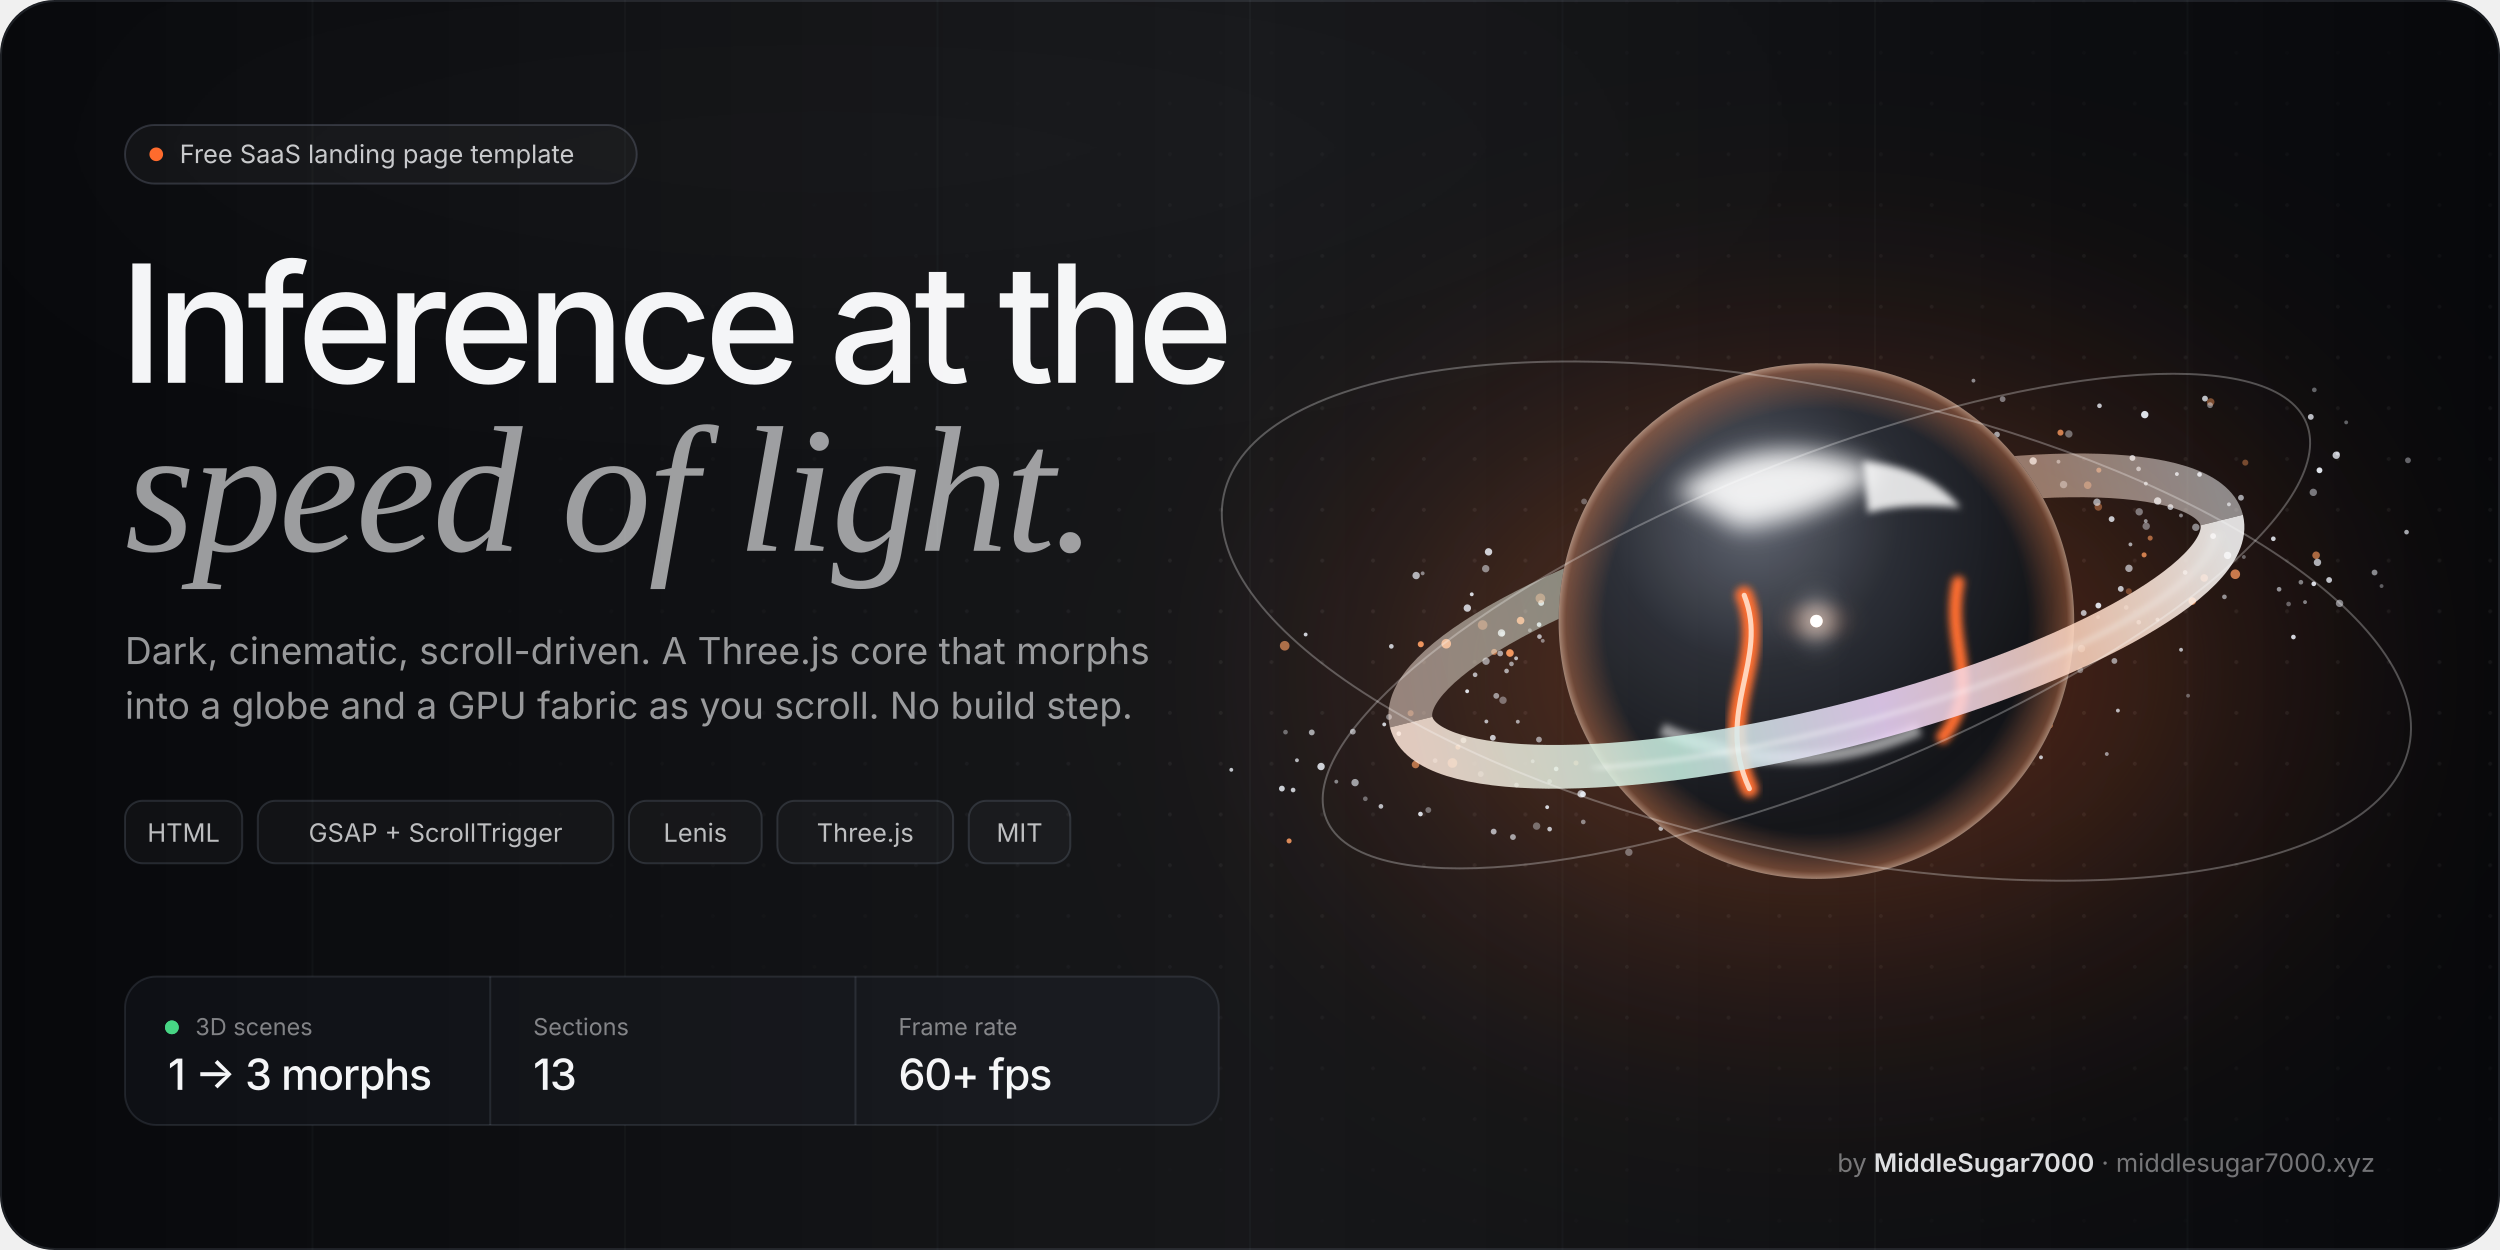
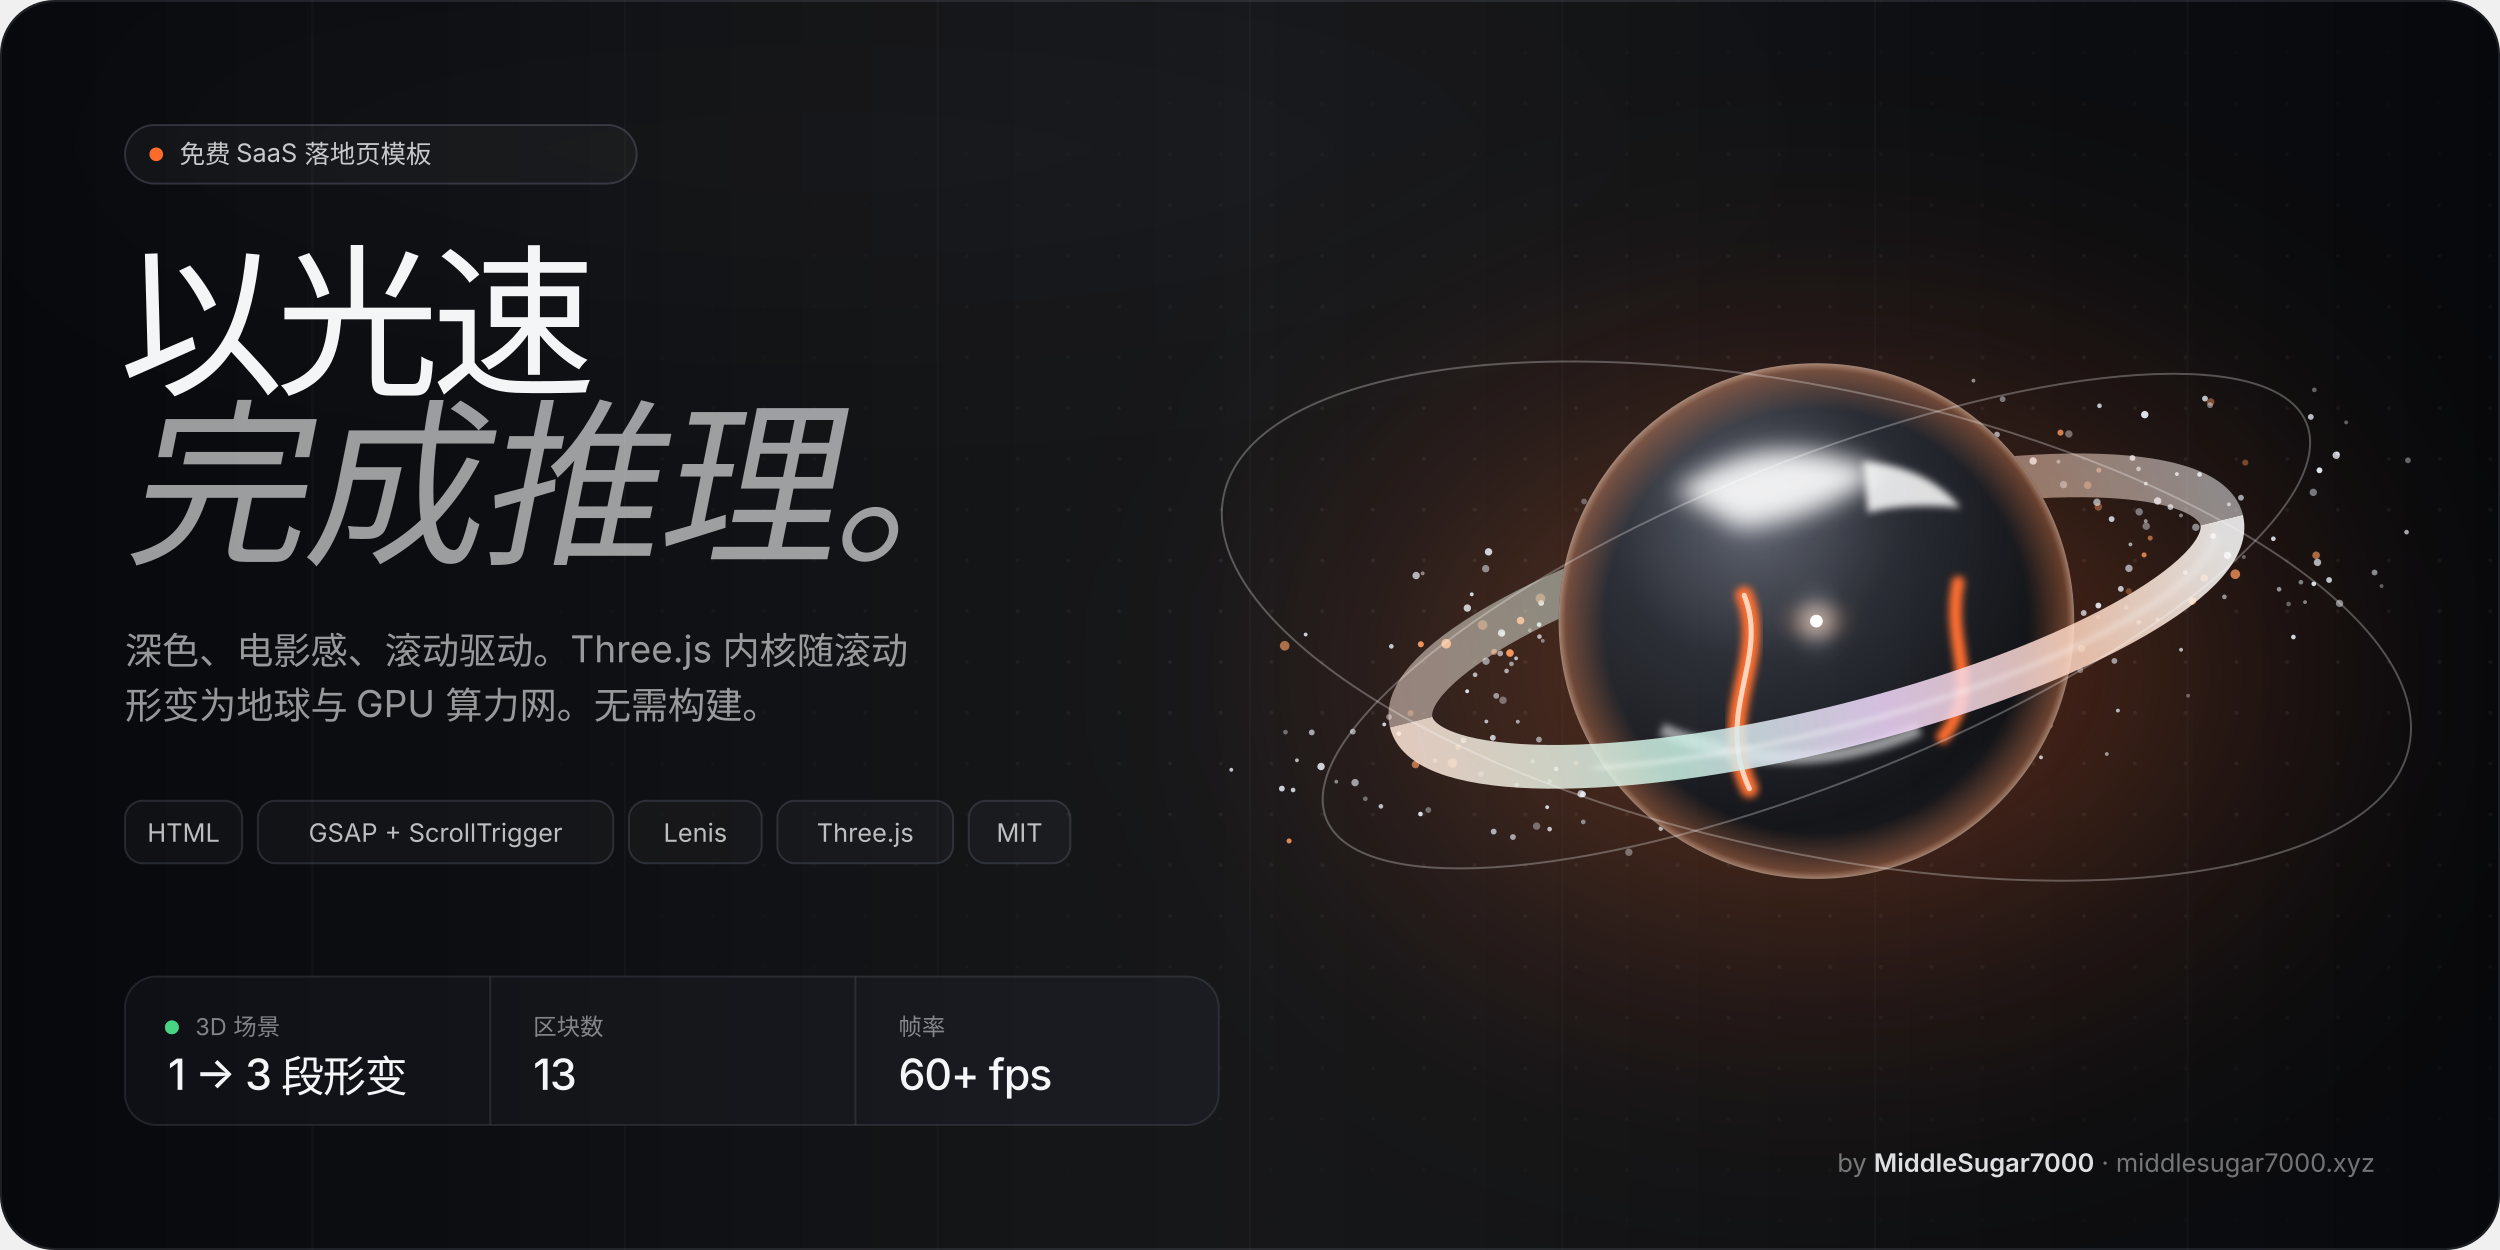
- <svg xmlns="http://www.w3.org/2000/svg" xmlns:xlink="http://www.w3.org/1999/xlink" width="1280" height="640" viewBox="0 0 1280 640" role="img" aria-label="Lumen, a free dark SaaS landing page template with a scroll-driven Three.js scene">
+ <svg xmlns="http://www.w3.org/2000/svg" xmlns:xlink="http://www.w3.org/1999/xlink" width="1280" height="640" viewBox="0 0 1280 640" role="img" aria-label="Lumen：一个深色风格的免费 SaaS 落地页模板，带滚动驱动的 Three.js 场景">
  <defs>
    <clipPath id="fr">
      <rect width="1280" height="640" rx="28" />
    </clipPath>
    <filter id="b80" x="-80%" y="-80%" width="260%" height="260%">
      <feGaussianBlur stdDeviation="80" />
    </filter>
    <filter id="b40" x="-80%" y="-80%" width="260%" height="260%">
      <feGaussianBlur stdDeviation="40" />
    </filter>
    <filter id="b14" x="-80%" y="-80%" width="260%" height="260%">
      <feGaussianBlur stdDeviation="14" />
    </filter>
    <filter id="b6" x="-80%" y="-80%" width="260%" height="260%">
      <feGaussianBlur stdDeviation="6" />
    </filter>
    <filter id="b2" x="-80%" y="-80%" width="260%" height="260%">
      <feGaussianBlur stdDeviation="2" />
    </filter>
    <linearGradient id="sheen" x1="0" y1="0" x2="1" y2="0">
      <stop offset="0" stop-color="#fff" stop-opacity="0" />
      <stop offset=".5" stop-color="#fff" stop-opacity=".07" />
      <stop offset="1" stop-color="#fff" stop-opacity="0" />
    </linearGradient>
    <linearGradient id="acc" x1="0" y1="0" x2="0" y2="1">
      <stop offset="0" stop-color="#FF8F55" />
      <stop offset="1" stop-color="#FF5A17" />
    </linearGradient>
    <radialGradient id="dotfade" cx=".5" cy=".5" r=".5">
      <stop offset="0" stop-color="#fff" />
      <stop offset="1" stop-color="#000" />
    </radialGradient>
    <pattern id="dots" width="26" height="26" patternUnits="userSpaceOnUse">
      <circle cx="1" cy="1" r="1" fill="#fff" fill-opacity=".09" />
    </pattern>
    <radialGradient id="chrome" cx=".38" cy=".3" r=".8">
      <stop offset="0" stop-color="#5A5F6B" />
      <stop offset=".35" stop-color="#23262E" />
      <stop offset=".75" stop-color="#0C0D11" />
      <stop offset="1" stop-color="#181A20" />
    </radialGradient>
    <radialGradient id="rim" cx=".5" cy=".5" r=".5">
      <stop offset=".82" stop-color="#FF8A4F" stop-opacity="0" />
      <stop offset=".97" stop-color="#FF8A4F" stop-opacity=".35" />
      <stop offset="1" stop-color="#FFC9A8" stop-opacity=".6" />
    </radialGradient>
    <linearGradient id="glass" x1="0" y1="0" x2="1" y2="0">
      <stop offset="0" stop-color="#FFE7D9" />
      <stop offset=".3" stop-color="#C9F2E4" />
      <stop offset=".55" stop-color="#F3D9FF" />
      <stop offset=".8" stop-color="#FFD7BF" />
      <stop offset="1" stop-color="#FFFFFF" />
    </linearGradient>
    <clipPath id="sph">
      <circle cx="930" cy="318" r="132" />
    </clipPath>
    <mask id="mdots">
      <rect width="1280" height="640" fill="url(#mfade)" />
    </mask>
    <radialGradient id="mfade" cx=".72" cy=".5" r=".55">
      <stop offset="0" stop-color="#fff" />
      <stop offset="1" stop-color="#000" />
    </radialGradient>
  </defs>
  <style>
.s{font-family:'Geist','Inter','Segoe UI',-apple-system,BlinkMacSystemFont,'Helvetica Neue',Arial,sans-serif}
.i{font-family:'Instrument Serif','Iowan Old Style',Georgia,'Times New Roman',serif;font-style:italic;font-weight:400}
.m{font-family:'Geist Mono','JetBrains Mono',ui-monospace,SFMono-Regular,Consolas,monospace}
.e{font-family:'Geist','Inter','Segoe UI',-apple-system,BlinkMacSystemFont,'Helvetica Neue',Arial,sans-serif;font-weight:600;letter-spacing:.16em}
.pulse{animation:pulse 2.4s cubic-bezier(.16,1,.3,1) infinite}
@keyframes pulse{0%,100%{opacity:1}50%{opacity:.35}}
.ping{transform-box:fill-box;transform-origin:center;animation:ping 2.4s cubic-bezier(.16,1,.3,1) infinite}
@keyframes ping{0%{transform:scale(1);opacity:.7}100%{transform:scale(3.2);opacity:0}}
.sweep{animation:sweep 5.5s cubic-bezier(.65,0,.35,1) infinite}
@keyframes sweep{0%{transform:translateX(-700px)}55%,100%{transform:translateX(1900px)}}
.spin{transform-box:view-box;animation:spin 40s linear infinite}
.spin.r{animation-direction:reverse;animation-duration:60s}
@keyframes spin{to{transform:rotate(360deg)}}
.tw{animation:tw 3.2s ease-in-out infinite}
@keyframes tw{0%,100%{opacity:.15}50%{opacity:1}}
.float{animation:float 6s ease-in-out infinite}
@keyframes float{0%,100%{transform:translateY(0)}50%{transform:translateY(-8px)}}
.breathe{transform-box:fill-box;transform-origin:center;animation:breathe 5s ease-in-out infinite}
@keyframes breathe{0%,100%{transform:scale(1);opacity:.75}50%{transform:scale(1.08);opacity:1}}
.blink{animation:blink 1s steps(1) infinite}
@keyframes blink{50%{opacity:0}}
@media (prefers-reduced-motion:reduce){*{animation:none!important}}
</style>
  <g clip-path="url(#fr)">
    <rect width="1280" height="640" fill="#07080B" />
    <rect width="1280" height="640" fill="url(#dots)" mask="url(#mdots)" />
    <ellipse cx="420" cy="-60" rx="520" ry="160" fill="#fff" opacity=".05" filter="url(#b80)" />
    <line x1="160" y1="0" x2="160" y2="640" stroke="#A0ACC4" stroke-opacity=".035" />
    <line x1="320" y1="0" x2="320" y2="640" stroke="#A0ACC4" stroke-opacity=".035" />
    <line x1="480" y1="0" x2="480" y2="640" stroke="#A0ACC4" stroke-opacity=".035" />
    <line x1="640" y1="0" x2="640" y2="640" stroke="#A0ACC4" stroke-opacity=".035" />
    <line x1="800" y1="0" x2="800" y2="640" stroke="#A0ACC4" stroke-opacity=".035" />
    <line x1="960" y1="0" x2="960" y2="640" stroke="#A0ACC4" stroke-opacity=".035" />
    <line x1="1120" y1="0" x2="1120" y2="640" stroke="#A0ACC4" stroke-opacity=".035" />
    <g opacity=".28">
      <ellipse cx="930" cy="344.4" rx="224.4" ry="138.6" fill="#FF6A2B" filter="url(#b80)" class="breathe" />
    </g>
    <g transform="translate(930 318) rotate(-14)">
      <g class="float">
        <circle cx="114.0" cy="55.4" r="1.00" fill="#E8ECF4" fill-opacity="0.84" class="tw" style="animation-delay:1.75s" />
        <circle cx="155.6" cy="31.6" r="1.20" fill="#E8ECF4" fill-opacity="0.40" />
        <circle cx="28.8" cy="60.6" r="1.00" fill="#E8ECF4" fill-opacity="0.70" />
        <circle cx="105.0" cy="-39.8" r="1.20" fill="#E8ECF4" fill-opacity="0.67" />
        <circle cx="205.7" cy="38.5" r="1.20" fill="#E8ECF4" fill-opacity="0.57" />
        <circle cx="45.7" cy="56.5" r="1.90" fill="#E8ECF4" fill-opacity="0.82" />
        <circle cx="2.0" cy="56.5" r="1.20" fill="#E8ECF4" fill-opacity="0.40" class="tw" style="animation-delay:1.49s" />
        <circle cx="-166.3" cy="-39.4" r="2.47" fill="#FF9A5C" fill-opacity="0.45" class="tw" style="animation-delay:2.80s" />
        <circle cx="283.3" cy="45.0" r="1.50" fill="#E8ECF4" fill-opacity="0.55" />
        <circle cx="256.4" cy="29.2" r="1.95" fill="#FF9A5C" fill-opacity="0.63" />
        <circle cx="-157.8" cy="-67.0" r="1.90" fill="#E8ECF4" fill-opacity="0.52" />
        <circle cx="-160.8" cy="13.0" r="1.00" fill="#E8ECF4" fill-opacity="0.65" class="tw" style="animation-delay:0.86s" />
        <circle cx="178.9" cy="-35.7" r="1.20" fill="#E8ECF4" fill-opacity="0.62" />
        <circle cx="188.7" cy="-61.9" r="1.90" fill="#E8ECF4" fill-opacity="0.94" />
        <circle cx="158.9" cy="23.9" r="1.56" fill="#FF9A5C" fill-opacity="0.36" />
        <circle cx="115.6" cy="45.4" r="1.50" fill="#E8ECF4" fill-opacity="0.92" />
        <circle cx="-109.6" cy="-65.3" r="2.47" fill="#FF9A5C" fill-opacity="0.59" />
        <circle cx="75.4" cy="46.2" r="1.90" fill="#E8ECF4" fill-opacity="0.45" class="tw" style="animation-delay:0.16s" />
        <circle cx="140.4" cy="32.9" r="1.00" fill="#E8ECF4" fill-opacity="0.39" class="tw" style="animation-delay:1.13s" />
        <circle cx="-255.4" cy="-56.6" r="1.00" fill="#E8ECF4" fill-opacity="0.86" />
        <circle cx="189.2" cy="36.6" r="1.95" fill="#FF9A5C" fill-opacity="0.79" />
        <circle cx="62.8" cy="52.9" r="1.50" fill="#E8ECF4" fill-opacity="0.44" />
        <circle cx="226.2" cy="-8.7" r="1.50" fill="#E8ECF4" fill-opacity="0.66" />
        <circle cx="-176.2" cy="-15.6" r="1.20" fill="#E8ECF4" fill-opacity="0.72" />
        <circle cx="11.9" cy="58.6" r="1.20" fill="#E8ECF4" fill-opacity="0.47" />
        <circle cx="81.7" cy="-93.1" r="1.20" fill="#E8ECF4" fill-opacity="0.77" />
        <circle cx="313.8" cy="-6.6" r="1.50" fill="#E8ECF4" fill-opacity="0.40" class="tw" style="animation-delay:1.41s" />
        <circle cx="219.4" cy="-6.9" r="1.00" fill="#E8ECF4" fill-opacity="0.64" />
        <circle cx="-90.1" cy="-40.0" r="1.20" fill="#E8ECF4" fill-opacity="0.64" class="tw" style="animation-delay:2.37s" />
        <circle cx="278.8" cy="-18.0" r="1.90" fill="#E8ECF4" fill-opacity="0.80" class="tw" style="animation-delay:0.48s" />
        <circle cx="-139.5" cy="-26.6" r="1.20" fill="#E8ECF4" fill-opacity="0.72" />
        <circle cx="175.4" cy="83.1" r="1.00" fill="#E8ECF4" fill-opacity="0.36" />
        <circle cx="208.5" cy="-25.4" r="1.20" fill="#E8ECF4" fill-opacity="0.85" class="tw" style="animation-delay:0.76s" />
        <circle cx="-157.9" cy="-33.1" r="1.90" fill="#E8ECF4" fill-opacity="0.85" class="tw" style="animation-delay:2.22s" />
        <circle cx="100.9" cy="-56.5" r="1.20" fill="#E8ECF4" fill-opacity="0.67" />
        <circle cx="87.0" cy="63.6" r="1.56" fill="#FF9A5C" fill-opacity="0.45" />
        <circle cx="-107.3" cy="56.0" r="1.90" fill="#E8ECF4" fill-opacity="0.82" class="tw" style="animation-delay:1.68s" />
        <circle cx="26.4" cy="-54.9" r="1.00" fill="#E8ECF4" fill-opacity="0.81" />
        <circle cx="-244.0" cy="-2.5" r="1.50" fill="#E8ECF4" fill-opacity="0.62" />
        <circle cx="-99.0" cy="-79.2" r="1.50" fill="#E8ECF4" fill-opacity="0.90" />
        <circle cx="-185.7" cy="34.4" r="1.50" fill="#E8ECF4" fill-opacity="0.39" class="tw" style="animation-delay:0.22s" />
        <circle cx="223.0" cy="-60.0" r="1.95" fill="#FF9A5C" fill-opacity="0.44" />
        <circle cx="173.9" cy="-14.3" r="1.90" fill="#E8ECF4" fill-opacity="0.45" />
        <circle cx="262.8" cy="-2.4" r="1.90" fill="#E8ECF4" fill-opacity="0.47" class="tw" style="animation-delay:2.17s" />
        <circle cx="-216.9" cy="21.6" r="1.95" fill="#FF9A5C" fill-opacity="0.66" class="tw" style="animation-delay:2.88s" />
        <circle cx="41.7" cy="83.8" r="1.00" fill="#E8ECF4" fill-opacity="0.51" class="tw" style="animation-delay:2.34s" />
        <circle cx="-152.5" cy="24.5" r="1.50" fill="#E8ECF4" fill-opacity="0.59" />
        <circle cx="-103.5" cy="62.2" r="1.20" fill="#E8ECF4" fill-opacity="0.61" class="tw" style="animation-delay:2.82s" />
        <circle cx="245.1" cy="51.1" r="1.00" fill="#E8ECF4" fill-opacity="0.51" class="tw" style="animation-delay:0.03s" />
        <circle cx="180.7" cy="-27.5" r="1.00" fill="#E8ECF4" fill-opacity="0.67" class="tw" style="animation-delay:0.33s" />
        <circle cx="49.8" cy="51.1" r="1.50" fill="#E8ECF4" fill-opacity="0.67" class="tw" style="animation-delay:1.34s" />
        <circle cx="62.3" cy="-54.4" r="1.00" fill="#E8ECF4" fill-opacity="0.36" />
        <circle cx="-176.4" cy="9.0" r="1.00" fill="#E8ECF4" fill-opacity="0.74" />
        <circle cx="177.2" cy="-41.9" r="1.50" fill="#E8ECF4" fill-opacity="0.76" />
        <circle cx="-78.0" cy="-95.2" r="1.90" fill="#E8ECF4" fill-opacity="0.94" />
        <circle cx="-116.5" cy="-40.4" r="1.90" fill="#E8ECF4" fill-opacity="0.45" class="tw" style="animation-delay:2.52s" />
        <circle cx="-50.9" cy="60.2" r="1.50" fill="#E8ECF4" fill-opacity="0.38" class="tw" style="animation-delay:0.81s" />
        <circle cx="-95.8" cy="49.1" r="1.50" fill="#E8ECF4" fill-opacity="0.50" />
        <circle cx="200.1" cy="0.4" r="1.90" fill="#E8ECF4" fill-opacity="0.52" />
        <circle cx="233.8" cy="41.5" r="1.20" fill="#E8ECF4" fill-opacity="0.59" class="tw" style="animation-delay:0.07s" />
        <circle cx="-157.6" cy="-32.5" r="1.20" fill="#E8ECF4" fill-opacity="0.74" />
        <circle cx="-94.4" cy="46.9" r="1.20" fill="#E8ECF4" fill-opacity="0.52" />
        <circle cx="-62.9" cy="-72.3" r="1.90" fill="#E8ECF4" fill-opacity="0.79" />
        <circle cx="-227.5" cy="-2.2" r="1.00" fill="#E8ECF4" fill-opacity="0.85" />
        <circle cx="-90.0" cy="-85.9" r="1.00" fill="#E8ECF4" fill-opacity="0.38" />
        <circle cx="-193.7" cy="18.2" r="1.30" fill="#FF9A5C" fill-opacity="0.73" />
        <circle cx="48.7" cy="-42.6" r="1.00" fill="#E8ECF4" fill-opacity="0.75" class="tw" style="animation-delay:2.21s" />
        <circle cx="-16.4" cy="49.5" r="1.20" fill="#E8ECF4" fill-opacity="0.49" />
        <circle cx="259.8" cy="43.1" r="1.50" fill="#E8ECF4" fill-opacity="0.81" />
        <circle cx="101.3" cy="40.2" r="1.50" fill="#E8ECF4" fill-opacity="0.72" class="tw" style="animation-delay:1.45s" />
        <circle cx="262.1" cy="56.0" r="1.90" fill="#E8ECF4" fill-opacity="0.52" />
        <circle cx="160.0" cy="40.5" r="1.20" fill="#E8ECF4" fill-opacity="0.54" class="tw" style="animation-delay:1.42s" />
        <circle cx="-168.3" cy="-2.5" r="1.50" fill="#E8ECF4" fill-opacity="0.58" />
        <circle cx="142.0" cy="27.2" r="1.50" fill="#E8ECF4" fill-opacity="0.92" class="tw" style="animation-delay:2.46s" />
        <circle cx="-87.5" cy="-93.3" r="1.90" fill="#E8ECF4" fill-opacity="0.59" class="tw" style="animation-delay:2.85s" />
        <circle cx="-29.7" cy="-49.4" r="1.90" fill="#E8ECF4" fill-opacity="0.54" />
        <circle cx="144.6" cy="-63.4" r="1.56" fill="#FF9A5C" fill-opacity="0.78" />
        <circle cx="-158.3" cy="34.5" r="1.00" fill="#E8ECF4" fill-opacity="0.57" />
        <circle cx="133.8" cy="29.1" r="1.50" fill="#E8ECF4" fill-opacity="0.73" class="tw" style="animation-delay:2.91s" />
        <circle cx="28.2" cy="-60.7" r="1.90" fill="#E8ECF4" fill-opacity="0.88" />
        <circle cx="287.8" cy="-33.1" r="1.00" fill="#E8ECF4" fill-opacity="0.38" />
        <circle cx="-167.9" cy="-56.0" r="1.00" fill="#E8ECF4" fill-opacity="0.90" />
        <circle cx="-41.4" cy="65.6" r="1.50" fill="#E8ECF4" fill-opacity="0.59" class="tw" style="animation-delay:1.45s" />
        <circle cx="-106.8" cy="-37.7" r="2.47" fill="#FF9A5C" fill-opacity="0.68" />
        <circle cx="-246.1" cy="32.4" r="1.20" fill="#E8ECF4" fill-opacity="0.40" class="tw" style="animation-delay:0.27s" />
        <circle cx="-169.1" cy="-21.0" r="1.90" fill="#E8ECF4" fill-opacity="0.58" />
        <circle cx="2.5" cy="-59.4" r="1.50" fill="#E8ECF4" fill-opacity="0.43" />
        <circle cx="63.1" cy="84.8" r="1.20" fill="#E8ECF4" fill-opacity="0.58" />
        <circle cx="76.2" cy="-61.9" r="1.20" fill="#E8ECF4" fill-opacity="0.37" />
        <circle cx="-186.7" cy="-34.6" r="2.47" fill="#FF9A5C" fill-opacity="0.91" />
        <circle cx="-206.7" cy="22.1" r="1.20" fill="#E8ECF4" fill-opacity="0.44" />
        <circle cx="-55.8" cy="-74.6" r="1.90" fill="#E8ECF4" fill-opacity="0.40" />
        <circle cx="-156.2" cy="-22.1" r="1.95" fill="#FF9A5C" fill-opacity="0.93" />
        <circle cx="18.5" cy="-60.7" r="1.95" fill="#FF9A5C" fill-opacity="0.66" />
        <circle cx="-146.9" cy="-36.9" r="1.95" fill="#FF9A5C" fill-opacity="0.95" class="tw" style="animation-delay:0.95s" />
        <circle cx="-182.2" cy="-8.4" r="1.00" fill="#E8ECF4" fill-opacity="0.93" />
        <circle cx="-165.5" cy="0.5" r="1.90" fill="#E8ECF4" fill-opacity="0.40" class="tw" style="animation-delay:1.27s" />
        <circle cx="-74.2" cy="-68.8" r="1.50" fill="#E8ECF4" fill-opacity="0.76" class="tw" style="animation-delay:2.39s" />
        <circle cx="62.3" cy="58.5" r="1.50" fill="#E8ECF4" fill-opacity="0.81" class="tw" style="animation-delay:1.40s" />
        <circle cx="235.0" cy="67.0" r="1.20" fill="#E8ECF4" fill-opacity="0.89" />
        <circle cx="-138.4" cy="-24.1" r="1.00" fill="#E8ECF4" fill-opacity="0.48" />
        <circle cx="155.2" cy="21.7" r="1.50" fill="#E8ECF4" fill-opacity="0.79" />
        <circle cx="77.3" cy="51.5" r="1.90" fill="#E8ECF4" fill-opacity="0.37" />
        <circle cx="-99.6" cy="61.1" r="1.00" fill="#E8ECF4" fill-opacity="0.40" class="tw" style="animation-delay:1.26s" />
        <circle cx="13.0" cy="-57.5" r="1.50" fill="#E8ECF4" fill-opacity="0.84" />
        <circle cx="-152.4" cy="46.6" r="1.20" fill="#E8ECF4" fill-opacity="0.54" />
        <circle cx="3.1" cy="86.8" r="1.90" fill="#E8ECF4" fill-opacity="0.37" class="tw" style="animation-delay:0.19s" />
        <circle cx="-3.2" cy="-45.7" r="1.50" fill="#E8ECF4" fill-opacity="0.57" class="tw" style="animation-delay:2.86s" />
        <circle cx="-100.6" cy="-88.2" r="1.50" fill="#E8ECF4" fill-opacity="0.35" />
        <circle cx="232.7" cy="-25.6" r="1.56" fill="#FF9A5C" fill-opacity="0.41" />
        <circle cx="68.8" cy="-64.9" r="1.90" fill="#E8ECF4" fill-opacity="0.43" />
        <circle cx="-103.0" cy="83.8" r="1.20" fill="#E8ECF4" fill-opacity="0.71" class="tw" style="animation-delay:0.96s" />
        <circle cx="245.5" cy="40.7" r="1.20" fill="#E8ECF4" fill-opacity="0.50" class="tw" style="animation-delay:0.10s" />
        <circle cx="194.2" cy="-7.3" r="1.00" fill="#E8ECF4" fill-opacity="0.51" class="tw" style="animation-delay:0.29s" />
        <circle cx="-249.2" cy="23.1" r="1.90" fill="#E8ECF4" fill-opacity="0.63" />
        <circle cx="34.4" cy="-64.8" r="1.50" fill="#E8ECF4" fill-opacity="0.53" />
        <circle cx="84.6" cy="67.2" r="1.20" fill="#E8ECF4" fill-opacity="0.49" class="tw" style="animation-delay:2.72s" />
        <circle cx="-1.7" cy="41.0" r="1.20" fill="#E8ECF4" fill-opacity="0.74" class="tw" style="animation-delay:1.39s" />
        <circle cx="122.3" cy="-28.2" r="1.90" fill="#E8ECF4" fill-opacity="0.90" class="tw" style="animation-delay:0.88s" />
        <circle cx="176.0" cy="-8.9" r="1.00" fill="#E8ECF4" fill-opacity="0.57" />
        <circle cx="32.4" cy="-51.9" r="1.00" fill="#E8ECF4" fill-opacity="0.73" />
        <circle cx="-89.1" cy="49.1" r="1.95" fill="#FF9A5C" fill-opacity="0.37" />
        <circle cx="120.0" cy="-87.2" r="1.50" fill="#E8ECF4" fill-opacity="0.46" class="tw" style="animation-delay:0.61s" />
        <circle cx="213.9" cy="28.6" r="2.47" fill="#FF9A5C" fill-opacity="0.75" class="tw" style="animation-delay:1.60s" />
        <circle cx="-27.4" cy="70.8" r="1.50" fill="#E8ECF4" fill-opacity="0.60" class="tw" style="animation-delay:2.24s" />
        <circle cx="207.6" cy="6.9" r="1.50" fill="#E8ECF4" fill-opacity="0.74" />
        <circle cx="-289.2" cy="43.9" r="1.30" fill="#FF9A5C" fill-opacity="0.84" />
        <circle cx="113.1" cy="46.3" r="1.56" fill="#FF9A5C" fill-opacity="0.73" />
        <circle cx="-169.3" cy="44.3" r="1.20" fill="#E8ECF4" fill-opacity="0.56" class="tw" style="animation-delay:0.52s" />
        <circle cx="4.6" cy="-50.1" r="1.20" fill="#E8ECF4" fill-opacity="0.53" />
        <circle cx="-121.8" cy="91.6" r="1.90" fill="#E8ECF4" fill-opacity="0.40" />
        <circle cx="-193.2" cy="-72.2" r="1.90" fill="#E8ECF4" fill-opacity="0.72" class="tw" style="animation-delay:1.42s" />
        <circle cx="154.2" cy="-21.8" r="1.95" fill="#FF9A5C" fill-opacity="0.42" class="tw" style="animation-delay:2.17s" />
        <circle cx="-153.8" cy="-18.7" r="1.00" fill="#E8ECF4" fill-opacity="0.75" class="tw" style="animation-delay:1.17s" />
        <circle cx="51.6" cy="-92.4" r="1.50" fill="#E8ECF4" fill-opacity="0.70" />
        <circle cx="-198.4" cy="25.4" r="2.47" fill="#FF9A5C" fill-opacity="0.63" />
        <circle cx="148.6" cy="-61.7" r="1.90" fill="#E8ECF4" fill-opacity="0.41" class="tw" style="animation-delay:1.29s" />
        <circle cx="-213.0" cy="-4.5" r="1.56" fill="#FF9A5C" fill-opacity="0.40" />
        <circle cx="212.4" cy="18.3" r="1.90" fill="#E8ECF4" fill-opacity="0.74" />
        <circle cx="-126.5" cy="-33.0" r="1.00" fill="#E8ECF4" fill-opacity="0.47" />
        <circle cx="276.0" cy="-53.2" r="1.20" fill="#E8ECF4" fill-opacity="0.39" />
        <circle cx="139.7" cy="-37.2" r="1.90" fill="#E8ECF4" fill-opacity="0.44" />
        <circle cx="-14.6" cy="57.0" r="1.50" fill="#E8ECF4" fill-opacity="0.57" class="tw" style="animation-delay:1.21s" />
        <circle cx="-88.9" cy="52.8" r="1.50" fill="#E8ECF4" fill-opacity="0.42" />
        <circle cx="140.0" cy="-49.2" r="1.00" fill="#E8ECF4" fill-opacity="0.50" />
        <circle cx="-186.4" cy="64.6" r="1.50" fill="#E8ECF4" fill-opacity="0.70" />
        <circle cx="94.8" cy="53.0" r="1.00" fill="#E8ECF4" fill-opacity="0.53" />
        <circle cx="220.6" cy="-62.4" r="1.50" fill="#E8ECF4" fill-opacity="0.79" />
        <circle cx="-134.5" cy="-43.1" r="1.50" fill="#E8ECF4" fill-opacity="0.89" class="tw" style="animation-delay:0.68s" />
        <circle cx="165.5" cy="0.8" r="1.00" fill="#E8ECF4" fill-opacity="0.66" />
        <circle cx="128.3" cy="46.5" r="1.90" fill="#E8ECF4" fill-opacity="0.45" class="tw" style="animation-delay:2.40s" />
        <circle cx="198.0" cy="26.6" r="1.95" fill="#FF9A5C" fill-opacity="0.59" class="tw" style="animation-delay:0.03s" />
        <circle cx="-138.3" cy="56.7" r="1.90" fill="#E8ECF4" fill-opacity="0.71" />
        <circle cx="176.1" cy="0.1" r="1.30" fill="#FF9A5C" fill-opacity="0.59" class="tw" style="animation-delay:0.18s" />
        <circle cx="-156.8" cy="-16.5" r="1.20" fill="#E8ECF4" fill-opacity="0.60" />
        <circle cx="-216.2" cy="45.8" r="1.50" fill="#E8ECF4" fill-opacity="0.39" />
        <circle cx="-264.1" cy="10.9" r="1.90" fill="#E8ECF4" fill-opacity="0.86" />
        <circle cx="-258.4" cy="20.3" r="1.00" fill="#E8ECF4" fill-opacity="0.51" />
        <circle cx="270.9" cy="-40.2" r="1.50" fill="#E8ECF4" fill-opacity="0.78" class="tw" style="animation-delay:1.66s" />
        <circle cx="-277.5" cy="-10.6" r="1.20" fill="#E8ECF4" fill-opacity="0.40" />
        <circle cx="167.3" cy="-71.9" r="1.20" fill="#E8ECF4" fill-opacity="0.80" class="tw" style="animation-delay:2.64s" />
        <circle cx="154.1" cy="-24.3" r="1.90" fill="#E8ECF4" fill-opacity="0.63" />
        <circle cx="159.3" cy="-14.1" r="1.50" fill="#E8ECF4" fill-opacity="0.82" />
        <circle cx="111.3" cy="58.3" r="1.30" fill="#FF9A5C" fill-opacity="0.41" />
        <circle cx="171.0" cy="7.7" r="1.30" fill="#FF9A5C" fill-opacity="0.77" />
        <circle cx="-156.8" cy="59.1" r="1.00" fill="#E8ECF4" fill-opacity="0.88" />
        <circle cx="4.4" cy="68.9" r="1.00" fill="#E8ECF4" fill-opacity="0.37" />
        <circle cx="112.8" cy="-70.3" r="1.50" fill="#E8ECF4" fill-opacity="0.64" class="tw" style="animation-delay:2.38s" />
        <circle cx="-99.0" cy="46.5" r="1.50" fill="#E8ECF4" fill-opacity="0.50" class="tw" style="animation-delay:2.15s" />
        <circle cx="190.0" cy="-12.8" r="1.50" fill="#E8ECF4" fill-opacity="0.72" class="tw" style="animation-delay:1.24s" />
        <circle cx="-158.3" cy="70.3" r="1.20" fill="#E8ECF4" fill-opacity="0.78" />
        <circle cx="-175.2" cy="17.9" r="1.50" fill="#E8ECF4" fill-opacity="0.81" />
        <circle cx="-221.4" cy="4.2" r="1.20" fill="#E8ECF4" fill-opacity="0.93" />
        <circle cx="-199.4" cy="-37.5" r="1.56" fill="#FF9A5C" fill-opacity="0.91" class="tw" style="animation-delay:0.50s" />
        <circle cx="-275.3" cy="4.8" r="1.00" fill="#E8ECF4" fill-opacity="0.73" />
        <circle cx="159.0" cy="-40.0" r="1.30" fill="#FF9A5C" fill-opacity="0.57" class="tw" style="animation-delay:1.28s" />
        <circle cx="175.6" cy="-6.3" r="1.90" fill="#E8ECF4" fill-opacity="0.43" />
        <circle cx="237.2" cy="15.7" r="1.20" fill="#E8ECF4" fill-opacity="0.87" />
        <circle cx="-190.1" cy="15.5" r="1.50" fill="#E8ECF4" fill-opacity="0.70" class="tw" style="animation-delay:1.39s" />
        <circle cx="66.1" cy="56.2" r="1.20" fill="#E8ECF4" fill-opacity="0.78" />
        <circle cx="-140.7" cy="70.9" r="1.20" fill="#E8ECF4" fill-opacity="0.51" />
        <circle cx="-96.3" cy="-48.3" r="1.20" fill="#E8ECF4" fill-opacity="0.94" />
        <circle cx="70.4" cy="59.2" r="1.00" fill="#E8ECF4" fill-opacity="0.52" />
        <circle cx="100.7" cy="-38.7" r="1.20" fill="#E8ECF4" fill-opacity="0.65" />
        <circle cx="-138.2" cy="-32.6" r="1.20" fill="#E8ECF4" fill-opacity="0.89" />
        <circle cx="-239.3" cy="38.1" r="1.20" fill="#E8ECF4" fill-opacity="0.76" />
        <circle cx="-134.3" cy="-45.5" r="2.47" fill="#FF9A5C" fill-opacity="0.50" />
        <circle cx="102.5" cy="-45.6" r="1.00" fill="#E8ECF4" fill-opacity="0.72" />
        <circle cx="127.8" cy="102.0" r="1.00" fill="#E8ECF4" fill-opacity="0.58" />
        <circle cx="-160.1" cy="-13.6" r="1.20" fill="#E8ECF4" fill-opacity="0.66" class="tw" style="animation-delay:1.72s" />
        <circle cx="-264.5" cy="-7.2" r="1.50" fill="#E8ECF4" fill-opacity="0.66" />
        <circle cx="-72.5" cy="-52.5" r="1.00" fill="#E8ECF4" fill-opacity="0.79" />
        <circle cx="-137.0" cy="40.7" r="1.30" fill="#FF9A5C" fill-opacity="0.60" />
        <circle cx="-19.0" cy="52.9" r="1.90" fill="#E8ECF4" fill-opacity="0.91" />
        <circle cx="-220.6" cy="46.8" r="1.20" fill="#E8ECF4" fill-opacity="0.91" class="tw" style="animation-delay:2.40s" />
        <circle cx="-45.7" cy="-83.1" r="1.20" fill="#E8ECF4" fill-opacity="0.56" />
        <circle cx="-280.9" cy="19.1" r="1.20" fill="#E8ECF4" fill-opacity="0.82" />
        <circle cx="-52.0" cy="-59.2" r="1.90" fill="#E8ECF4" fill-opacity="0.76" />
        <circle cx="-177.5" cy="69.7" r="1.50" fill="#E8ECF4" fill-opacity="0.64" />
        <circle cx="-164.4" cy="67.2" r="1.90" fill="#E8ECF4" fill-opacity="0.38" />
        <circle cx="177.6" cy="59.4" r="1.00" fill="#E8ECF4" fill-opacity="0.74" class="tw" style="animation-delay:0.22s" />
        <circle cx="-214.3" cy="-40.1" r="1.20" fill="#E8ECF4" fill-opacity="0.82" class="tw" style="animation-delay:0.46s" />
        <circle cx="138.7" cy="81.8" r="1.00" fill="#E8ECF4" fill-opacity="0.75" />
        <circle cx="94.7" cy="95.5" r="1.00" fill="#E8ECF4" fill-opacity="0.80" />
        <circle cx="-21.2" cy="69.2" r="1.20" fill="#E8ECF4" fill-opacity="0.63" />
        <circle cx="-94.1" cy="-70.4" r="1.20" fill="#E8ECF4" fill-opacity="0.67" />
        <circle cx="-286.3" cy="17.0" r="1.50" fill="#E8ECF4" fill-opacity="0.85" />
        <circle cx="285.1" cy="52.6" r="1.00" fill="#E8ECF4" fill-opacity="0.36" class="tw" style="animation-delay:2.21s" />
        <circle cx="236.7" cy="50.0" r="1.20" fill="#E8ECF4" fill-opacity="0.37" />
        <circle cx="127.5" cy="-52.7" r="1.90" fill="#E8ECF4" fill-opacity="0.82" />
        <circle cx="-103.8" cy="45.9" r="1.00" fill="#E8ECF4" fill-opacity="0.85" class="tw" style="animation-delay:2.48s" />
        <circle cx="-30.4" cy="62.1" r="1.20" fill="#E8ECF4" fill-opacity="0.74" />
        <circle cx="-59.2" cy="64.1" r="1.00" fill="#E8ECF4" fill-opacity="0.82" class="tw" style="animation-delay:2.17s" />
        <circle cx="220.3" cy="21.1" r="1.00" fill="#E8ECF4" fill-opacity="0.38" />
        <circle cx="256.2" cy="32.9" r="1.90" fill="#E8ECF4" fill-opacity="0.72" />
        <circle cx="-101.3" cy="-75.3" r="1.90" fill="#E8ECF4" fill-opacity="0.73" class="tw" style="animation-delay:1.99s" />
        <circle cx="169.6" cy="41.5" r="1.00" fill="#E8ECF4" fill-opacity="0.57" />
        <circle cx="-11.8" cy="72.5" r="1.90" fill="#E8ECF4" fill-opacity="0.37" class="tw" style="animation-delay:1.70s" />
        <circle cx="-309.1" cy="1.4" r="1.00" fill="#E8ECF4" fill-opacity="0.81" />
        <circle cx="189.2" cy="21.5" r="1.20" fill="#E8ECF4" fill-opacity="0.64" />
        <circle cx="58.8" cy="87.2" r="1.30" fill="#FF9A5C" fill-opacity="0.61" class="tw" style="animation-delay:2.01s" />
        <circle cx="58.7" cy="78.1" r="2.47" fill="#FF9A5C" fill-opacity="0.36" />
        <circle cx="103.0" cy="80.7" r="1.56" fill="#FF9A5C" fill-opacity="0.79" class="tw" style="animation-delay:1.89s" />
        <circle cx="197.3" cy="-28.4" r="1.00" fill="#E8ECF4" fill-opacity="0.78" class="tw" style="animation-delay:0.04s" />
        <circle cx="251.7" cy="43.1" r="1.20" fill="#E8ECF4" fill-opacity="0.92" />
        <circle cx="184.4" cy="-17.4" r="1.90" fill="#E8ECF4" fill-opacity="0.76" class="tw" style="animation-delay:2.39s" />
        <circle cx="-171.8" cy="-49.7" r="1.90" fill="#E8ECF4" fill-opacity="0.82" />
        <circle cx="-137.4" cy="57.1" r="1.50" fill="#E8ECF4" fill-opacity="0.87" />
        <circle cx="86.7" cy="-47.4" r="1.20" fill="#E8ECF4" fill-opacity="0.58" />
        <circle cx="107.8" cy="-100.0" r="1.00" fill="#E8ECF4" fill-opacity="0.54" class="tw" style="animation-delay:0.47s" />
        <circle cx="56.8" cy="-83.1" r="1.20" fill="#E8ECF4" fill-opacity="0.84" />
        <circle cx="112.0" cy="-51.0" r="1.90" fill="#E8ECF4" fill-opacity="0.56" class="tw" style="animation-delay:1.66s" />
        <circle cx="0.2" cy="-58.4" r="1.20" fill="#E8ECF4" fill-opacity="0.54" class="tw" style="animation-delay:1.19s" />
        <circle cx="-267.2" cy="-53.6" r="2.47" fill="#FF9A5C" fill-opacity="0.63" class="tw" style="animation-delay:2.42s" />
        <circle cx="-161.1" cy="-23.1" r="1.50" fill="#E8ECF4" fill-opacity="0.64" />
        <circle cx="75.5" cy="54.1" r="1.50" fill="#E8ECF4" fill-opacity="0.70" />
        <circle cx="6.9" cy="98.9" r="1.90" fill="#E8ECF4" fill-opacity="0.57" class="tw" style="animation-delay:1.90s" />
        <circle cx="-143.5" cy="-30.9" r="1.00" fill="#E8ECF4" fill-opacity="0.41" class="tw" style="animation-delay:2.61s" />
        <circle cx="54.2" cy="77.3" r="1.50" fill="#E8ECF4" fill-opacity="0.61" />
        <circle cx="279.7" cy="-18.7" r="1.00" fill="#E8ECF4" fill-opacity="0.55" />
        <circle cx="161.8" cy="12.5" r="1.90" fill="#E8ECF4" fill-opacity="0.64" />
        <circle cx="-189.7" cy="-72.5" r="1.00" fill="#E8ECF4" fill-opacity="0.50" />
        <circle cx="-154.3" cy="-75.0" r="1.90" fill="#E8ECF4" fill-opacity="0.86" />
        <circle cx="125.0" cy="57.1" r="1.50" fill="#E8ECF4" fill-opacity="0.39" />
        <circle cx="-15.4" cy="109.3" r="1.90" fill="#E8ECF4" fill-opacity="0.38" class="tw" style="animation-delay:2.26s" />
        <circle cx="-77.5" cy="70.2" r="1.00" fill="#E8ECF4" fill-opacity="0.63" />
        <circle cx="-147.6" cy="41.2" r="1.20" fill="#E8ECF4" fill-opacity="0.90" />
        <circle cx="93.3" cy="-83.8" r="1.56" fill="#FF9A5C" fill-opacity="0.40" />
        <circle cx="48.1" cy="-78.8" r="1.90" fill="#E8ECF4" fill-opacity="0.86" />
        <circle cx="87.6" cy="-57.7" r="1.50" fill="#E8ECF4" fill-opacity="0.44" class="tw" style="animation-delay:0.17s" />
        <circle cx="143.1" cy="56.7" r="1.50" fill="#E8ECF4" fill-opacity="0.60" class="tw" style="animation-delay:0.08s" />
        <circle cx="63.9" cy="-45.8" r="1.00" fill="#E8ECF4" fill-opacity="0.54" />
        <circle cx="304.2" cy="28.9" r="1.20" fill="#E8ECF4" fill-opacity="0.69" />
        <circle cx="268.6" cy="-12.6" r="1.50" fill="#E8ECF4" fill-opacity="0.95" />
        <circle cx="151.6" cy="-33.9" r="1.95" fill="#FF9A5C" fill-opacity="0.44" />
        <circle cx="-224.2" cy="-5.3" r="1.50" fill="#E8ECF4" fill-opacity="0.46" />
        <circle cx="-163.9" cy="-24.6" r="1.56" fill="#FF9A5C" fill-opacity="0.66" class="tw" style="animation-delay:0.53s" />
        <circle cx="222.3" cy="-58.5" r="1.50" fill="#E8ECF4" fill-opacity="0.46" class="tw" style="animation-delay:2.01s" />
        <circle cx="-63.8" cy="50.5" r="2.47" fill="#FF9A5C" fill-opacity="0.85" />
        <circle cx="-39.4" cy="64.6" r="1.90" fill="#E8ECF4" fill-opacity="0.40" />
      </g>
    </g>
    <g transform="translate(930 318) rotate(-14)">
      <path d="M-213.84,0 A213.84,55.44 0 0 1 213.84,0" fill="none" stroke="url(#glass)" stroke-width="22.4" stroke-opacity=".5" />
    </g>
    <circle cx="930" cy="318" r="132" fill="url(#chrome)" />
    <circle cx="930" cy="318" r="132" fill="url(#rim)" />
    <g clip-path="url(#sph)">
      <path d="M857.4,252.0 q46.2,-36.96 105.6,-10.56 q-26.4,23.76 -72.6,29.04 z" fill="#fff" opacity=".9" filter="url(#b6)" />
      <path d="M953.76,236.16 q33.0,2.64 50.16,23.76 q-29.04,-2.64 -47.52,2.64 z" fill="#fff" opacity=".85" filter="url(#b2)" />
      <path d="M850.8,373.44 q66.0,29.04 132.0,0.0" stroke="#fff" stroke-width="6.6" fill="none" opacity=".55" filter="url(#b2)" />
      <path d="M893.04,304.8 c13.2,33.0 -15.84,59.4 2.64,99.0" stroke="#FF6A2B" stroke-width="9.2" fill="none" stroke-linecap="round" filter="url(#b2)" class="pulse" />
      <path d="M893.04,304.8 c13.2,33.0 -15.84,59.4 2.64,99.0" stroke="#FFD2B8" stroke-width="2.6" fill="none" stroke-linecap="round" />
      <path d="M1002.6,298.2 c-6.6,33.0 13.2,52.8 -7.92,79.2" stroke="#FF6A2B" stroke-width="6.6" fill="none" stroke-linecap="round" filter="url(#b2)" class="pulse" style="animation-delay:1.1s" />
    </g>
    <g transform="translate(930 318) rotate(-14)">
      <path d="M213.84,0 A213.84,55.44 0 0 1 -213.84,0" fill="none" stroke="url(#glass)" stroke-width="22.4" stroke-opacity=".85" />
      <path d="M209.563,5.544 A213.84,55.44 0 0 1 -128.304,45.461" fill="none" stroke="#fff" stroke-width="1.6" stroke-opacity=".55" filter="url(#b2)" />
    </g>
    <g transform="translate(930 318) rotate(-22)">
      <path id="orb70" d="M-270.6,0 a270.6,81.84 0 1 0 541.2,0 a270.6,81.84 0 1 0 -541.2,0" fill="none" stroke="#fff" stroke-opacity=".28" stroke-width="1" />
      <g>
        <circle r="9" fill="#FFB48A" opacity=".5" filter="url(#b6)" />
        <circle r="3.2" fill="#FFB48A" />
        <animateMotion dur="9s" begin="0s" repeatCount="indefinite">
          <mpath xlink:href="#orb70" />
        </animateMotion>
      </g>
    </g>
    <g transform="translate(930 318) rotate(12)">
      <path id="orb71" d="M-310.2,0 a310.2,118.8 0 1 0 620.4,0 a310.2,118.8 0 1 0 -620.4,0" fill="none" stroke="#fff" stroke-opacity=".28" stroke-width="1" />
      <g>
        <circle r="9" fill="#FFFFFF" opacity=".5" filter="url(#b6)" />
        <circle r="3.2" fill="#FFFFFF" />
        <animateMotion dur="13s" begin="2s" repeatCount="indefinite">
          <mpath xlink:href="#orb71" />
        </animateMotion>
      </g>
    </g>
    <rect x="64" y="64" width="262" height="30" rx="15" fill="#fff" fill-opacity=".035" stroke="#A0ACC4" stroke-opacity=".22" />
    <circle cx="80" cy="79" r="3.5" fill="#FF6A2B" class="pulse" />
-     <text x="92" y="83.5" class="s" font-size="13" fill="#F4F5F7" fill-opacity=".8">Free SaaS landing page template</text>
-     <text x="61" y="196" class="s" font-size="84" font-weight="500" letter-spacing="-4" fill="#F4F5F7">Inference at the</text>
-     <text x="64" y="282" class="i" font-size="92" letter-spacing="-1.5" fill="#F4F5F7" fill-opacity=".62">speed of light.</text>
-     <text x="64" y="340" class="s" font-size="19" fill="#F4F5F7" fill-opacity=".6">Dark, cinematic, scroll-driven. A Three.js core that morphs</text>
-     <text x="64" y="368" class="s" font-size="19" fill="#F4F5F7" fill-opacity=".6">into a globe and a GPU fabric as you scroll. No build step.</text>
+     <text x="92" y="83.5" class="s" font-size="13" fill="#F4F5F7" fill-opacity=".8">免费 SaaS 落地页模板</text>
+     <text x="61" y="196" class="s" font-size="84" font-weight="500" letter-spacing="-4" fill="#F4F5F7">以光速</text>
+     <text x="64" y="282" class="i" font-size="92" letter-spacing="-1.5" fill="#F4F5F7" fill-opacity=".62">完成推理。</text>
+     <text x="64" y="340" class="s" font-size="19" fill="#F4F5F7" fill-opacity=".6">深色、电影感、滚动驱动。Three.js 内核随滚动</text>
+     <text x="64" y="368" class="s" font-size="19" fill="#F4F5F7" fill-opacity=".6">形变为地球与 GPU 算力网。无需构建。</text>
    <rect x="64" y="410" width="60" height="32" rx="9" fill="#fff" fill-opacity=".03" stroke="#A0ACC4" stroke-opacity=".18" />
    <text x="94.0" y="431" class="s" font-size="13" text-anchor="middle" fill="#F4F5F7" fill-opacity=".75">HTML</text>
    <rect x="132" y="410" width="182" height="32" rx="9" fill="#fff" fill-opacity=".03" stroke="#A0ACC4" stroke-opacity=".18" />
    <text x="223.0" y="431" class="s" font-size="13" text-anchor="middle" fill="#F4F5F7" fill-opacity=".75">GSAP + ScrollTrigger</text>
    <rect x="322" y="410" width="68" height="32" rx="9" fill="#fff" fill-opacity=".03" stroke="#A0ACC4" stroke-opacity=".18" />
    <text x="356.0" y="431" class="s" font-size="13" text-anchor="middle" fill="#F4F5F7" fill-opacity=".75">Lenis</text>
    <rect x="398" y="410" width="90" height="32" rx="9" fill="#fff" fill-opacity=".03" stroke="#A0ACC4" stroke-opacity=".18" />
    <text x="443.0" y="431" class="s" font-size="13" text-anchor="middle" fill="#F4F5F7" fill-opacity=".75">Three.js</text>
    <rect x="496" y="410" width="52" height="32" rx="9" fill="#fff" fill-opacity=".03" stroke="#A0ACC4" stroke-opacity=".18" />
    <text x="522.0" y="431" class="s" font-size="13" text-anchor="middle" fill="#F4F5F7" fill-opacity=".75">MIT</text>
    <g transform="translate(64 500)">
      <rect width="560" height="76" rx="16" fill="#0C0E13" stroke="#A0ACC4" stroke-opacity=".14" />
      <line x1="187" y1="0" x2="187" y2="76" stroke="#A0ACC4" stroke-opacity=".14" />
      <line x1="374" y1="0" x2="374" y2="76" stroke="#A0ACC4" stroke-opacity=".14" />
      <circle cx="24" cy="26" r="3.5" fill="#45D483" />
      <circle cx="24" cy="26" r="3.5" fill="#45D483" class="ping" />
-       <text x="36" y="30" class="s" font-size="12" fill="#F4F5F7" fill-opacity=".5">3D scenes</text>
-       <text x="22" y="58" class="s" font-size="22" font-weight="500" letter-spacing="-.6" fill="#F4F5F7">1 → 3 morphs</text>
-       <text x="209" y="30" class="s" font-size="12" fill="#F4F5F7" fill-opacity=".5">Sections</text>
+       <text x="36" y="30" class="s" font-size="12" fill="#F4F5F7" fill-opacity=".5">3D 场景</text>
+       <text x="22" y="58" class="s" font-size="22" font-weight="500" letter-spacing="-.6" fill="#F4F5F7">1 → 3 段形变</text>
+       <text x="209" y="30" class="s" font-size="12" fill="#F4F5F7" fill-opacity=".5">区块数</text>
      <text x="209" y="58" class="s" font-size="22" font-weight="500" letter-spacing="-.6" fill="#F4F5F7">13</text>
-       <text x="396" y="30" class="s" font-size="12" fill="#F4F5F7" fill-opacity=".5">Frame rate</text>
+       <text x="396" y="30" class="s" font-size="12" fill="#F4F5F7" fill-opacity=".5">帧率</text>
      <text x="396" y="58" class="s" font-size="22" font-weight="500" letter-spacing="-.6" fill="#F4F5F7">60+ fps</text>
    </g>
    <text x="1216" y="600" class="s" font-size="13" text-anchor="end" fill="#F4F5F7" fill-opacity=".45">by <tspan fill="#F4F5F7" fill-opacity=".9" font-weight="600">MiddleSugar7000</tspan> · middlesugar7000.xyz</text>
    <rect width="1280" height="640" fill="url(#sheen)" class="sweep" opacity=".9" />
  </g>
  <rect x=".5" y=".5" width="1279" height="639" rx="28" fill="none" stroke="#A0ACC4" stroke-opacity=".14" />
</svg>
